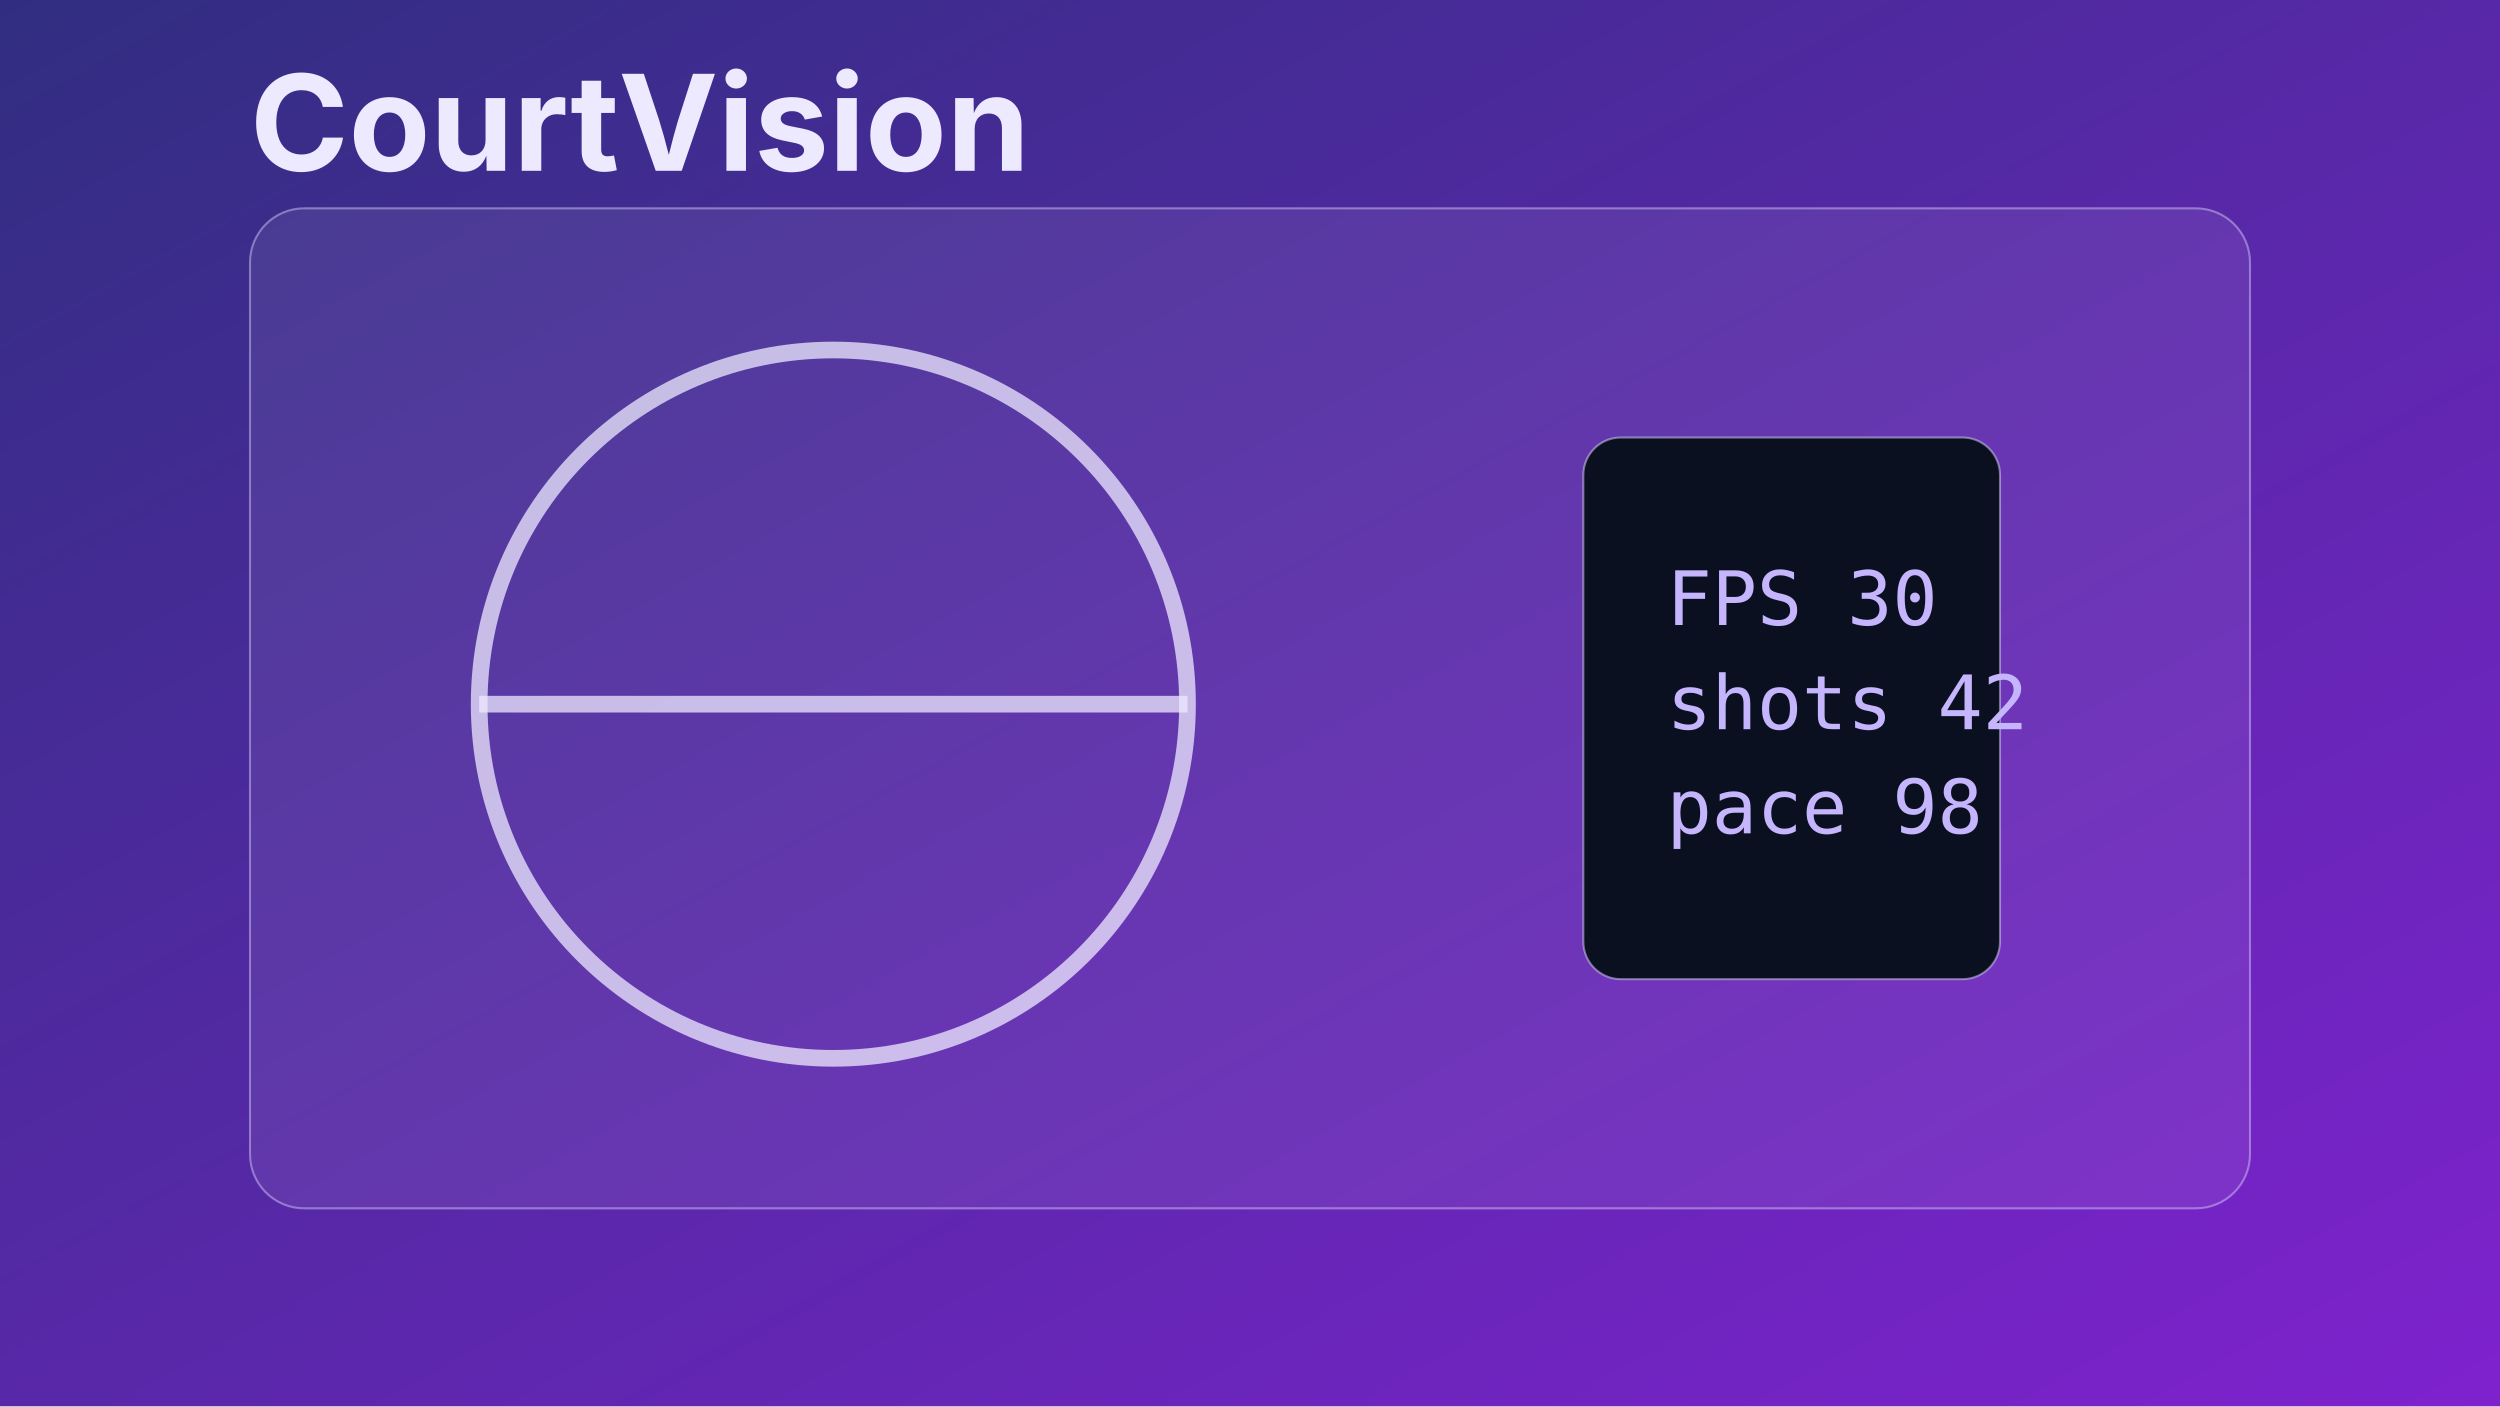
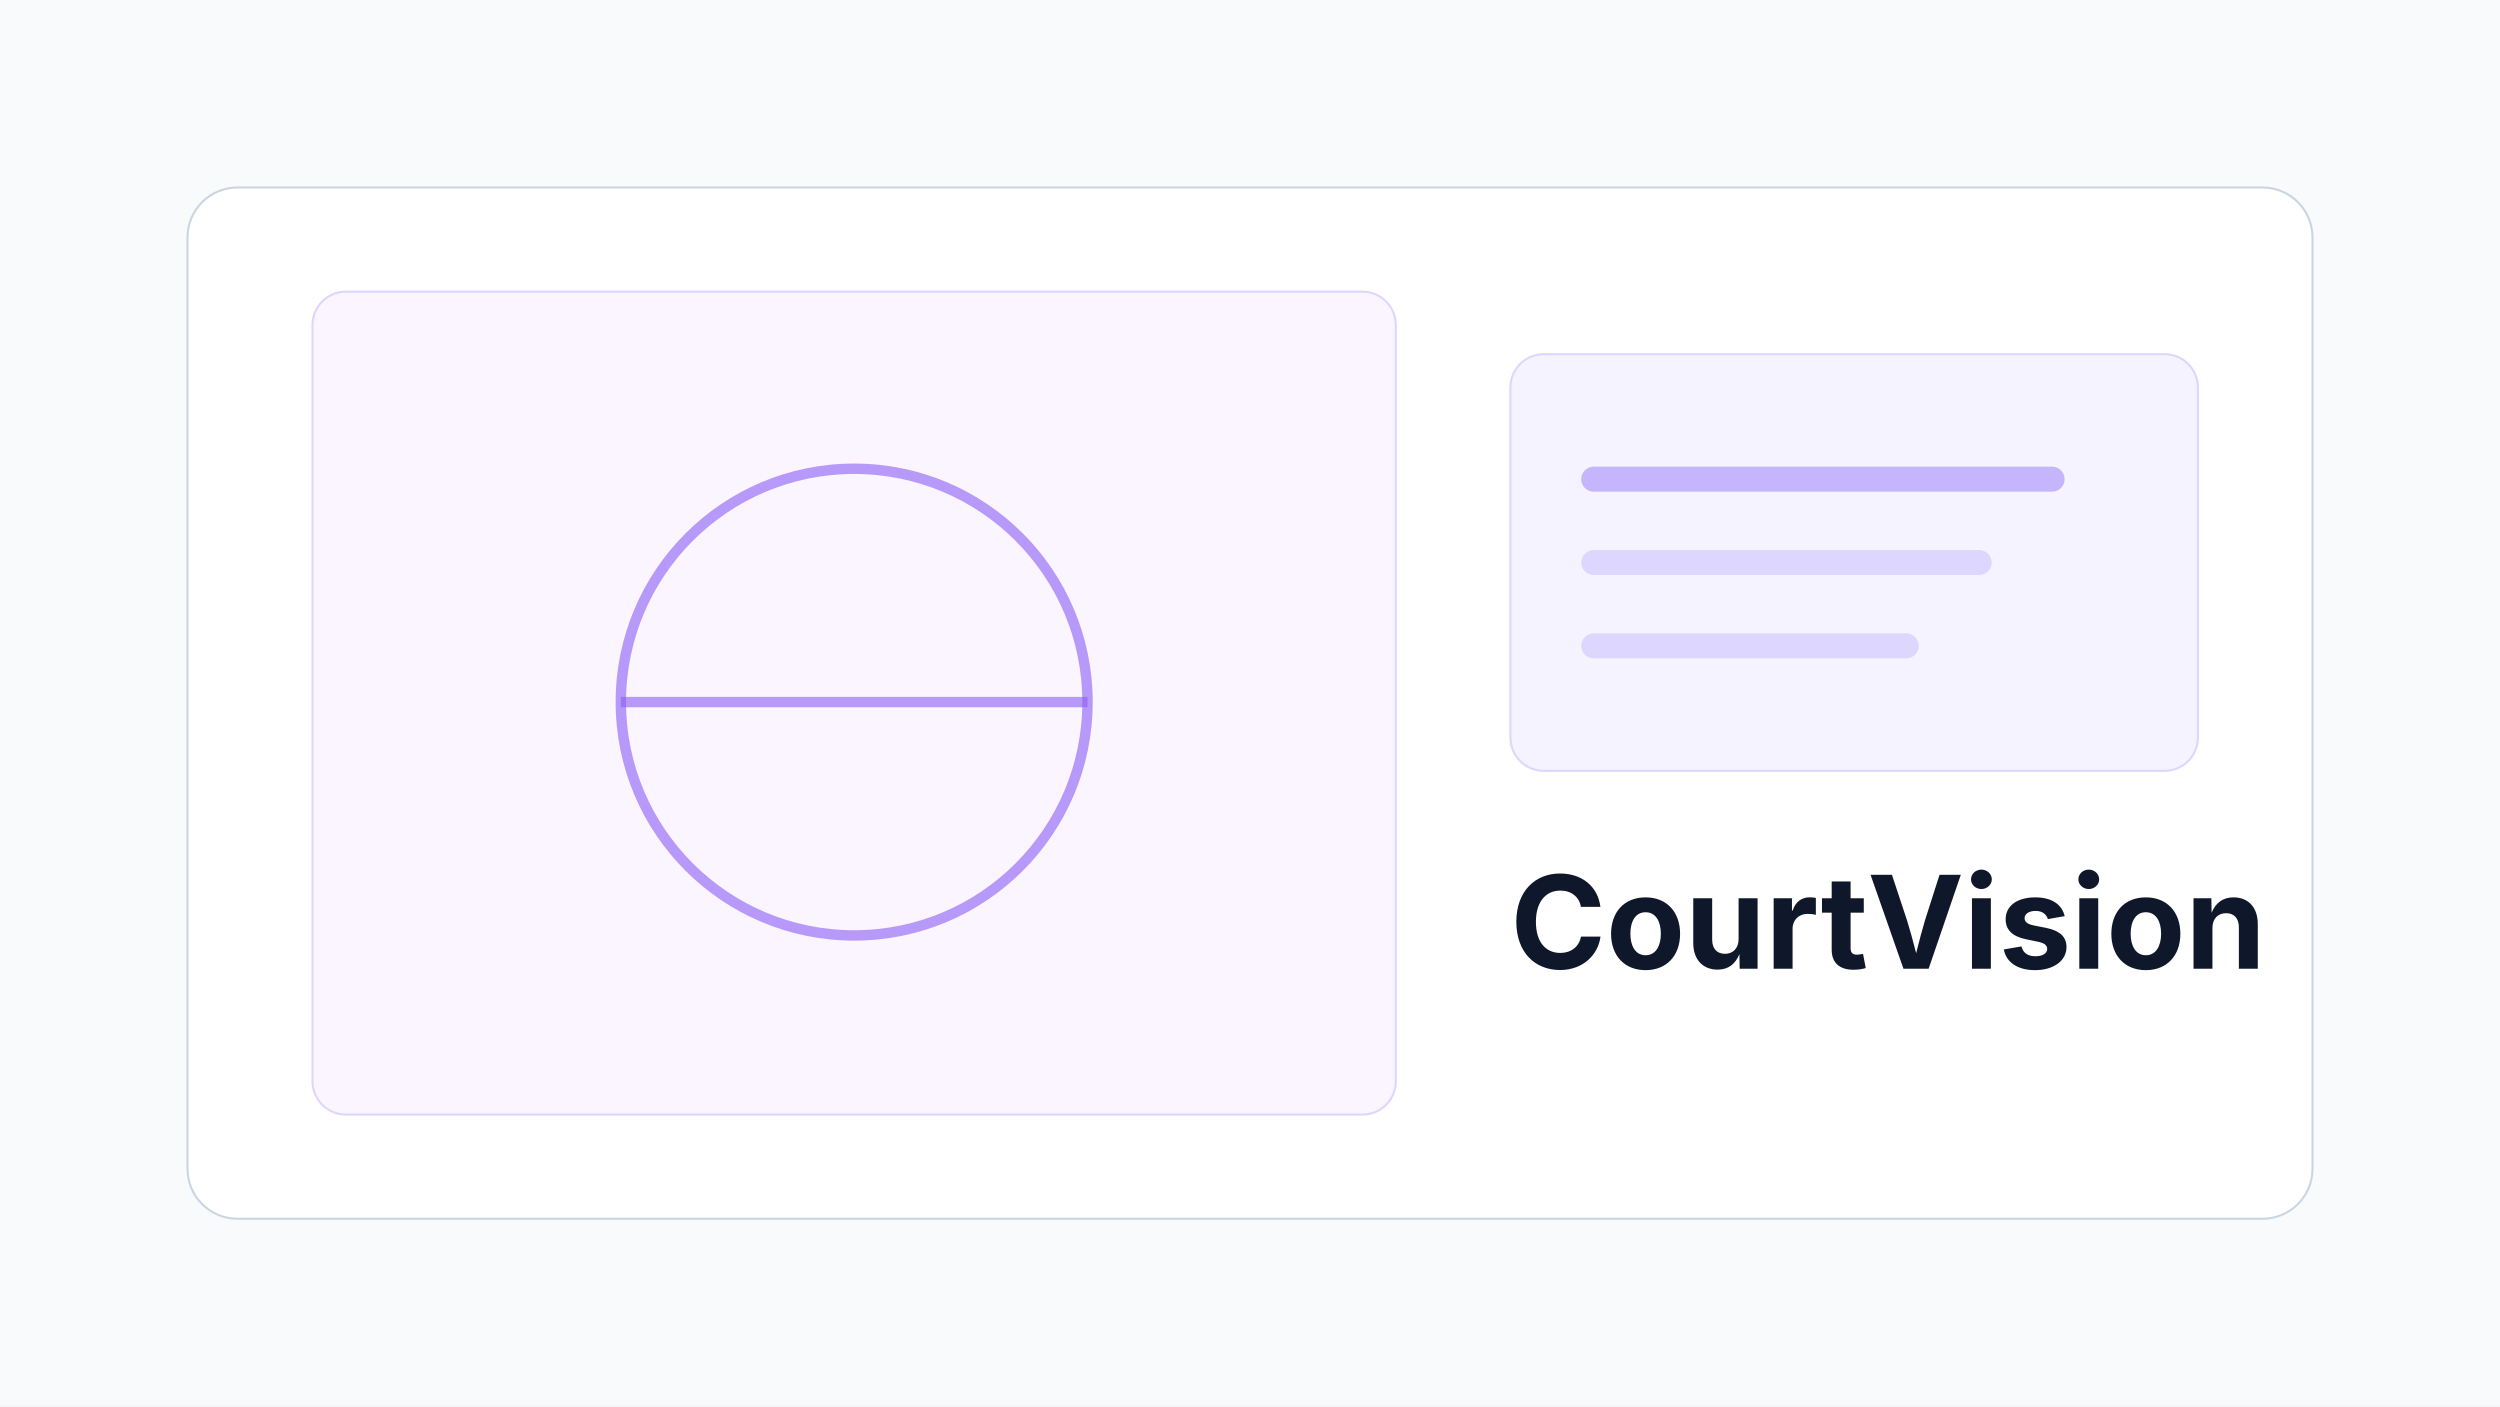
<svg xmlns="http://www.w3.org/2000/svg" viewBox="0 0 1200 675" role="img" aria-label="CourtVision cover">
-   <defs>
-     <linearGradient id="bg" x1="0" y1="0" x2="1" y2="1">
-       <stop offset="0%" stop-color="#312e81" />
-       <stop offset="100%" stop-color="#7e22ce" />
-     </linearGradient>
-   </defs>
-   <rect width="1200" height="675" fill="url(#bg)" />
-   <rect x="120" y="100" width="960" height="480" rx="26" fill="#ffffff12" stroke="#ddd6fe" stroke-opacity="0.45" />
-   <circle cx="400" cy="338" r="170" fill="none" stroke="#ede9fe" stroke-width="8" stroke-opacity="0.75" />
-   <line x1="230" y1="338" x2="570" y2="338" stroke="#ede9fe" stroke-width="8" stroke-opacity="0.75" />
-   <rect x="760" y="210" width="200" height="260" rx="18" fill="#0b1020" stroke="#ddd6fe" stroke-opacity="0.5" />
-   <text x="800" y="300" fill="#c4b5fd" font-size="36" font-family="monospace">FPS 30</text>
-   <text x="800" y="350" fill="#c4b5fd" font-size="36" font-family="monospace">shots 42</text>
-   <text x="800" y="400" fill="#c4b5fd" font-size="36" font-family="monospace">pace 98</text>
-   <text x="120" y="82" fill="#ede9fe" font-size="64" font-family="Inter,Arial,sans-serif" font-weight="700">CourtVision</text>
+   <rect width="1200" height="675" fill="#f8fafc" />
+   <rect x="90" y="90" width="1020" height="495" rx="24" fill="#ffffff" stroke="#cbd5e1" />
+   <rect x="150" y="140" width="520" height="395" rx="16" fill="#faf5ff" stroke="#ddd6fe" />
+   <circle cx="410" cy="337" r="112" fill="none" stroke="#8b5cf6" stroke-width="5" stroke-opacity="0.6" />
+   <line x1="298" y1="337" x2="522" y2="337" stroke="#8b5cf6" stroke-width="5" stroke-opacity="0.6" />
+   <rect x="725" y="170" width="330" height="200" rx="16" fill="#f5f3ff" stroke="#ddd6fe" />
+   <line x1="765" y1="230" x2="985" y2="230" stroke="#c4b5fd" stroke-width="12" stroke-linecap="round" />
+   <line x1="765" y1="270" x2="950" y2="270" stroke="#ddd6fe" stroke-width="12" stroke-linecap="round" />
+   <line x1="765" y1="310" x2="915" y2="310" stroke="#ddd6fe" stroke-width="12" stroke-linecap="round" />
+   <text x="725" y="465" fill="#0f172a" font-size="62" font-family="Inter,Arial,sans-serif" font-weight="700">CourtVision</text>
</svg>
